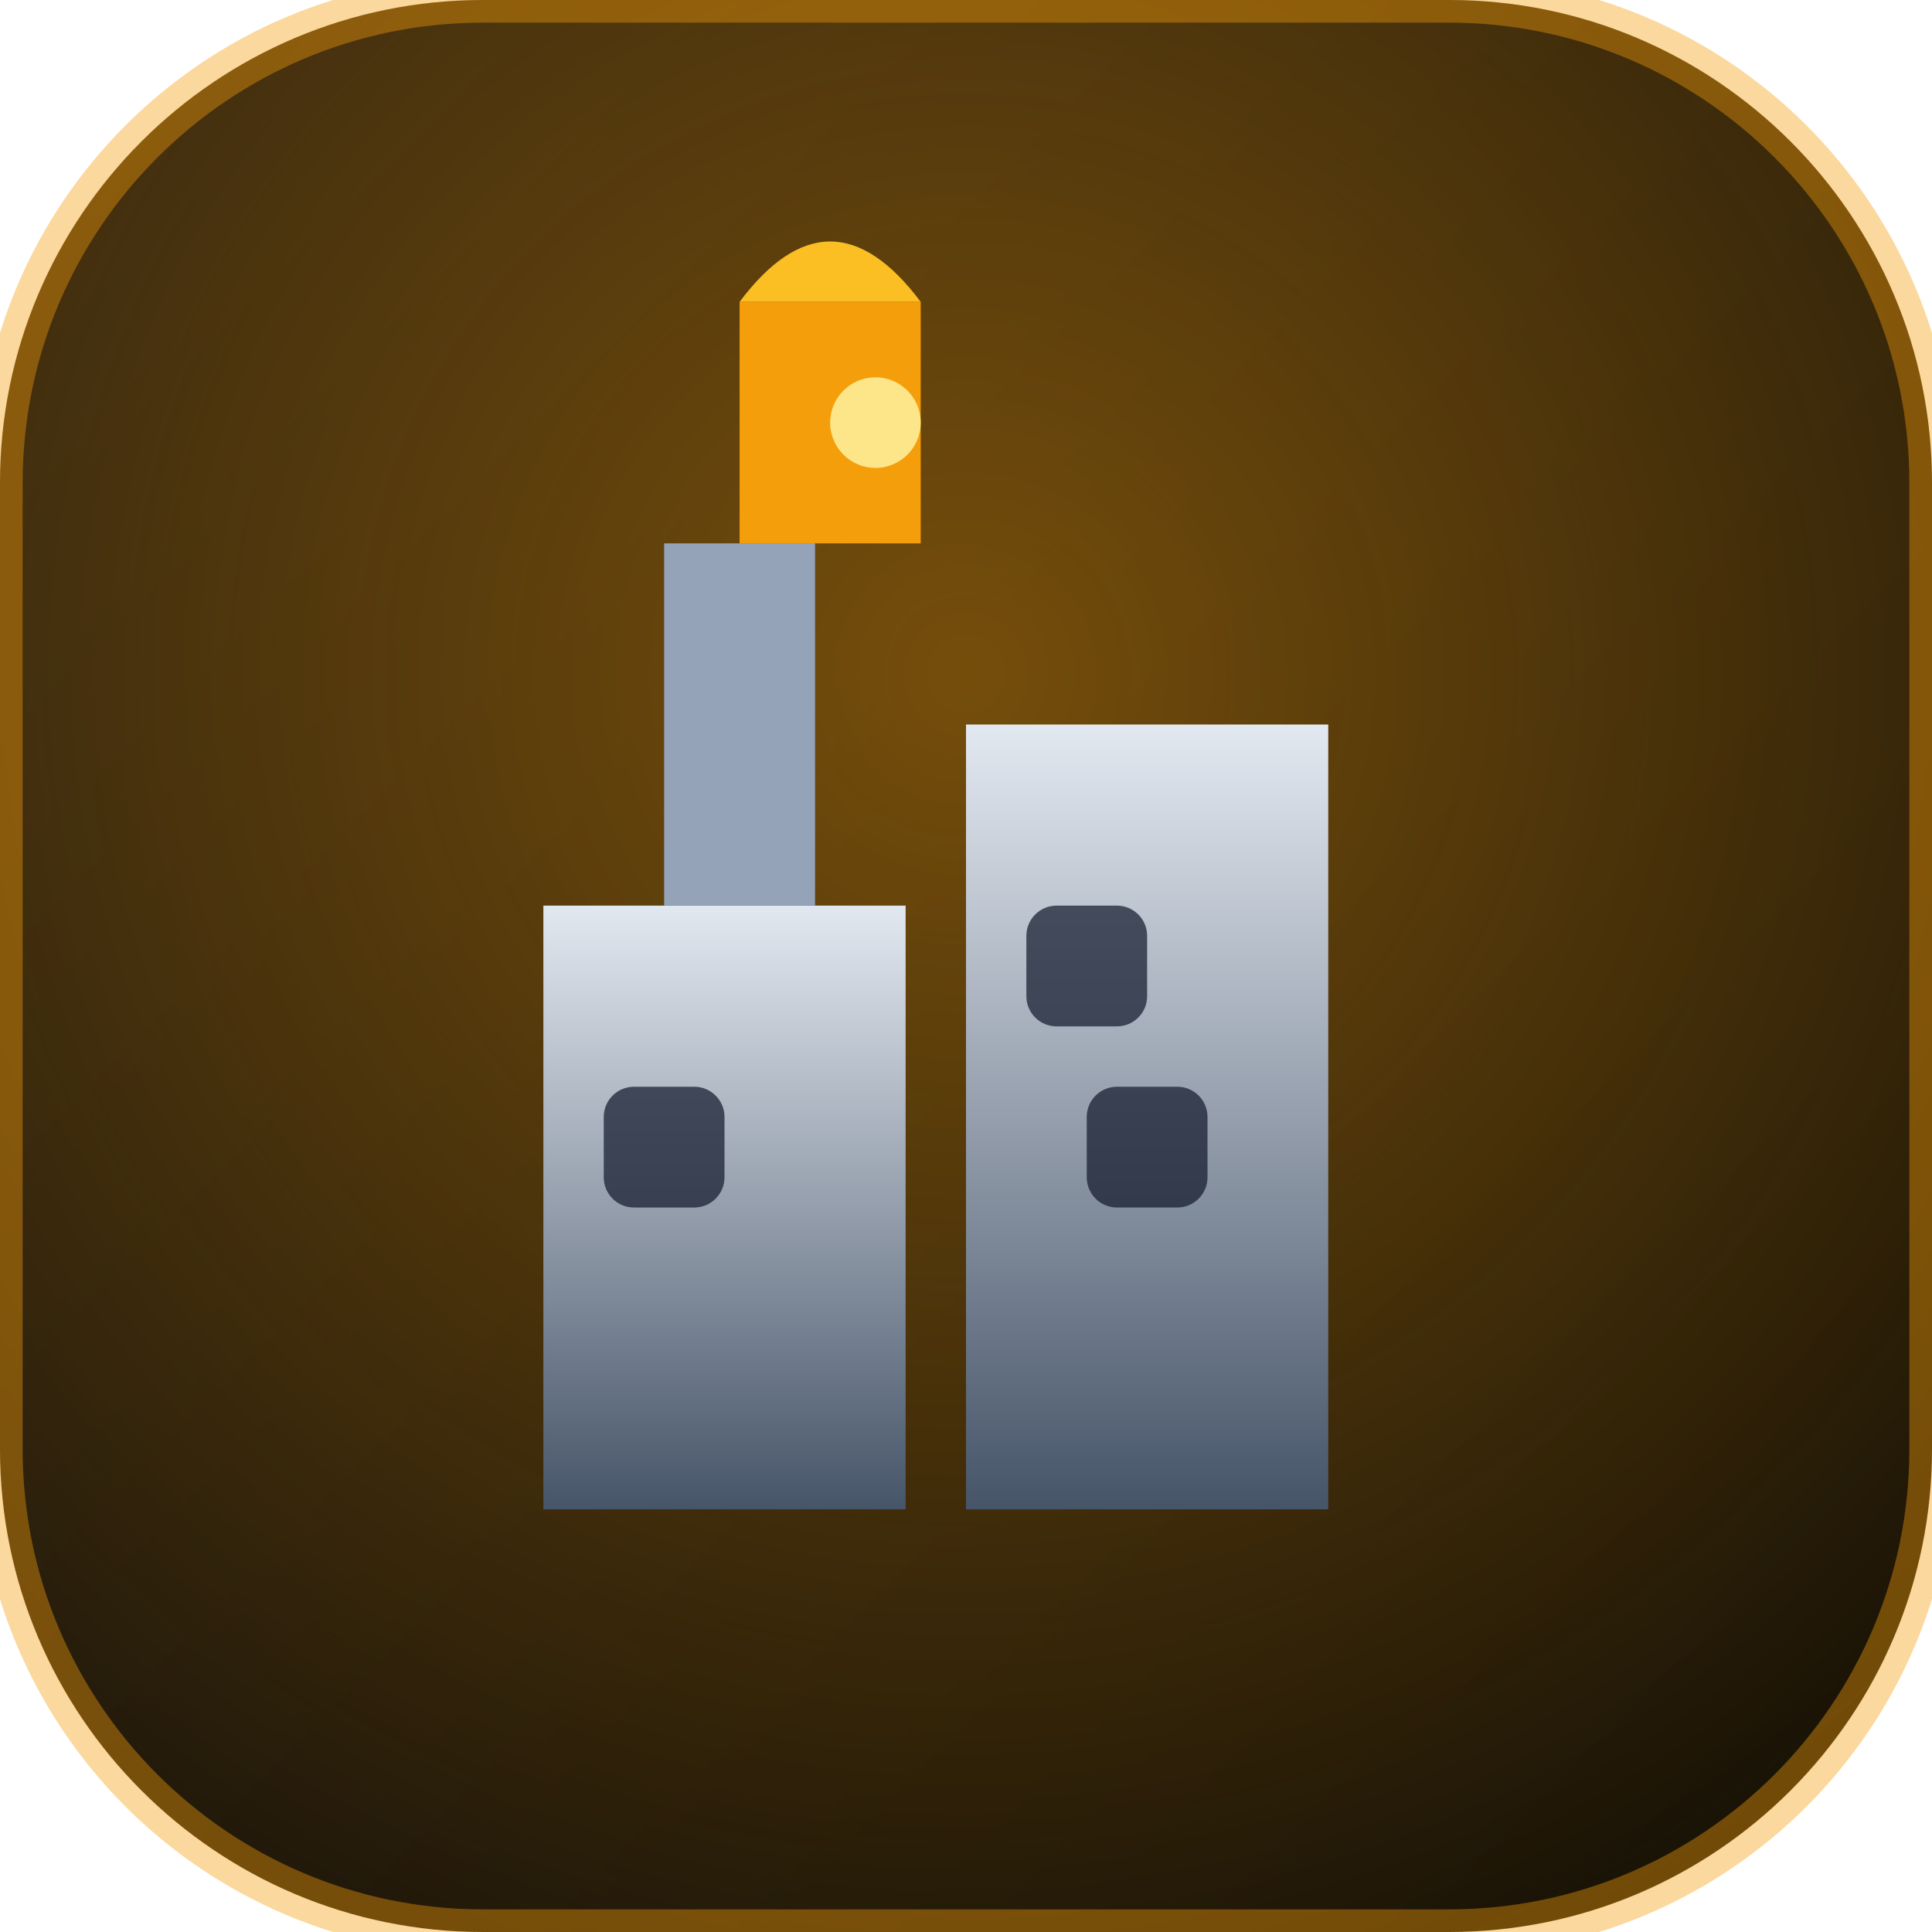
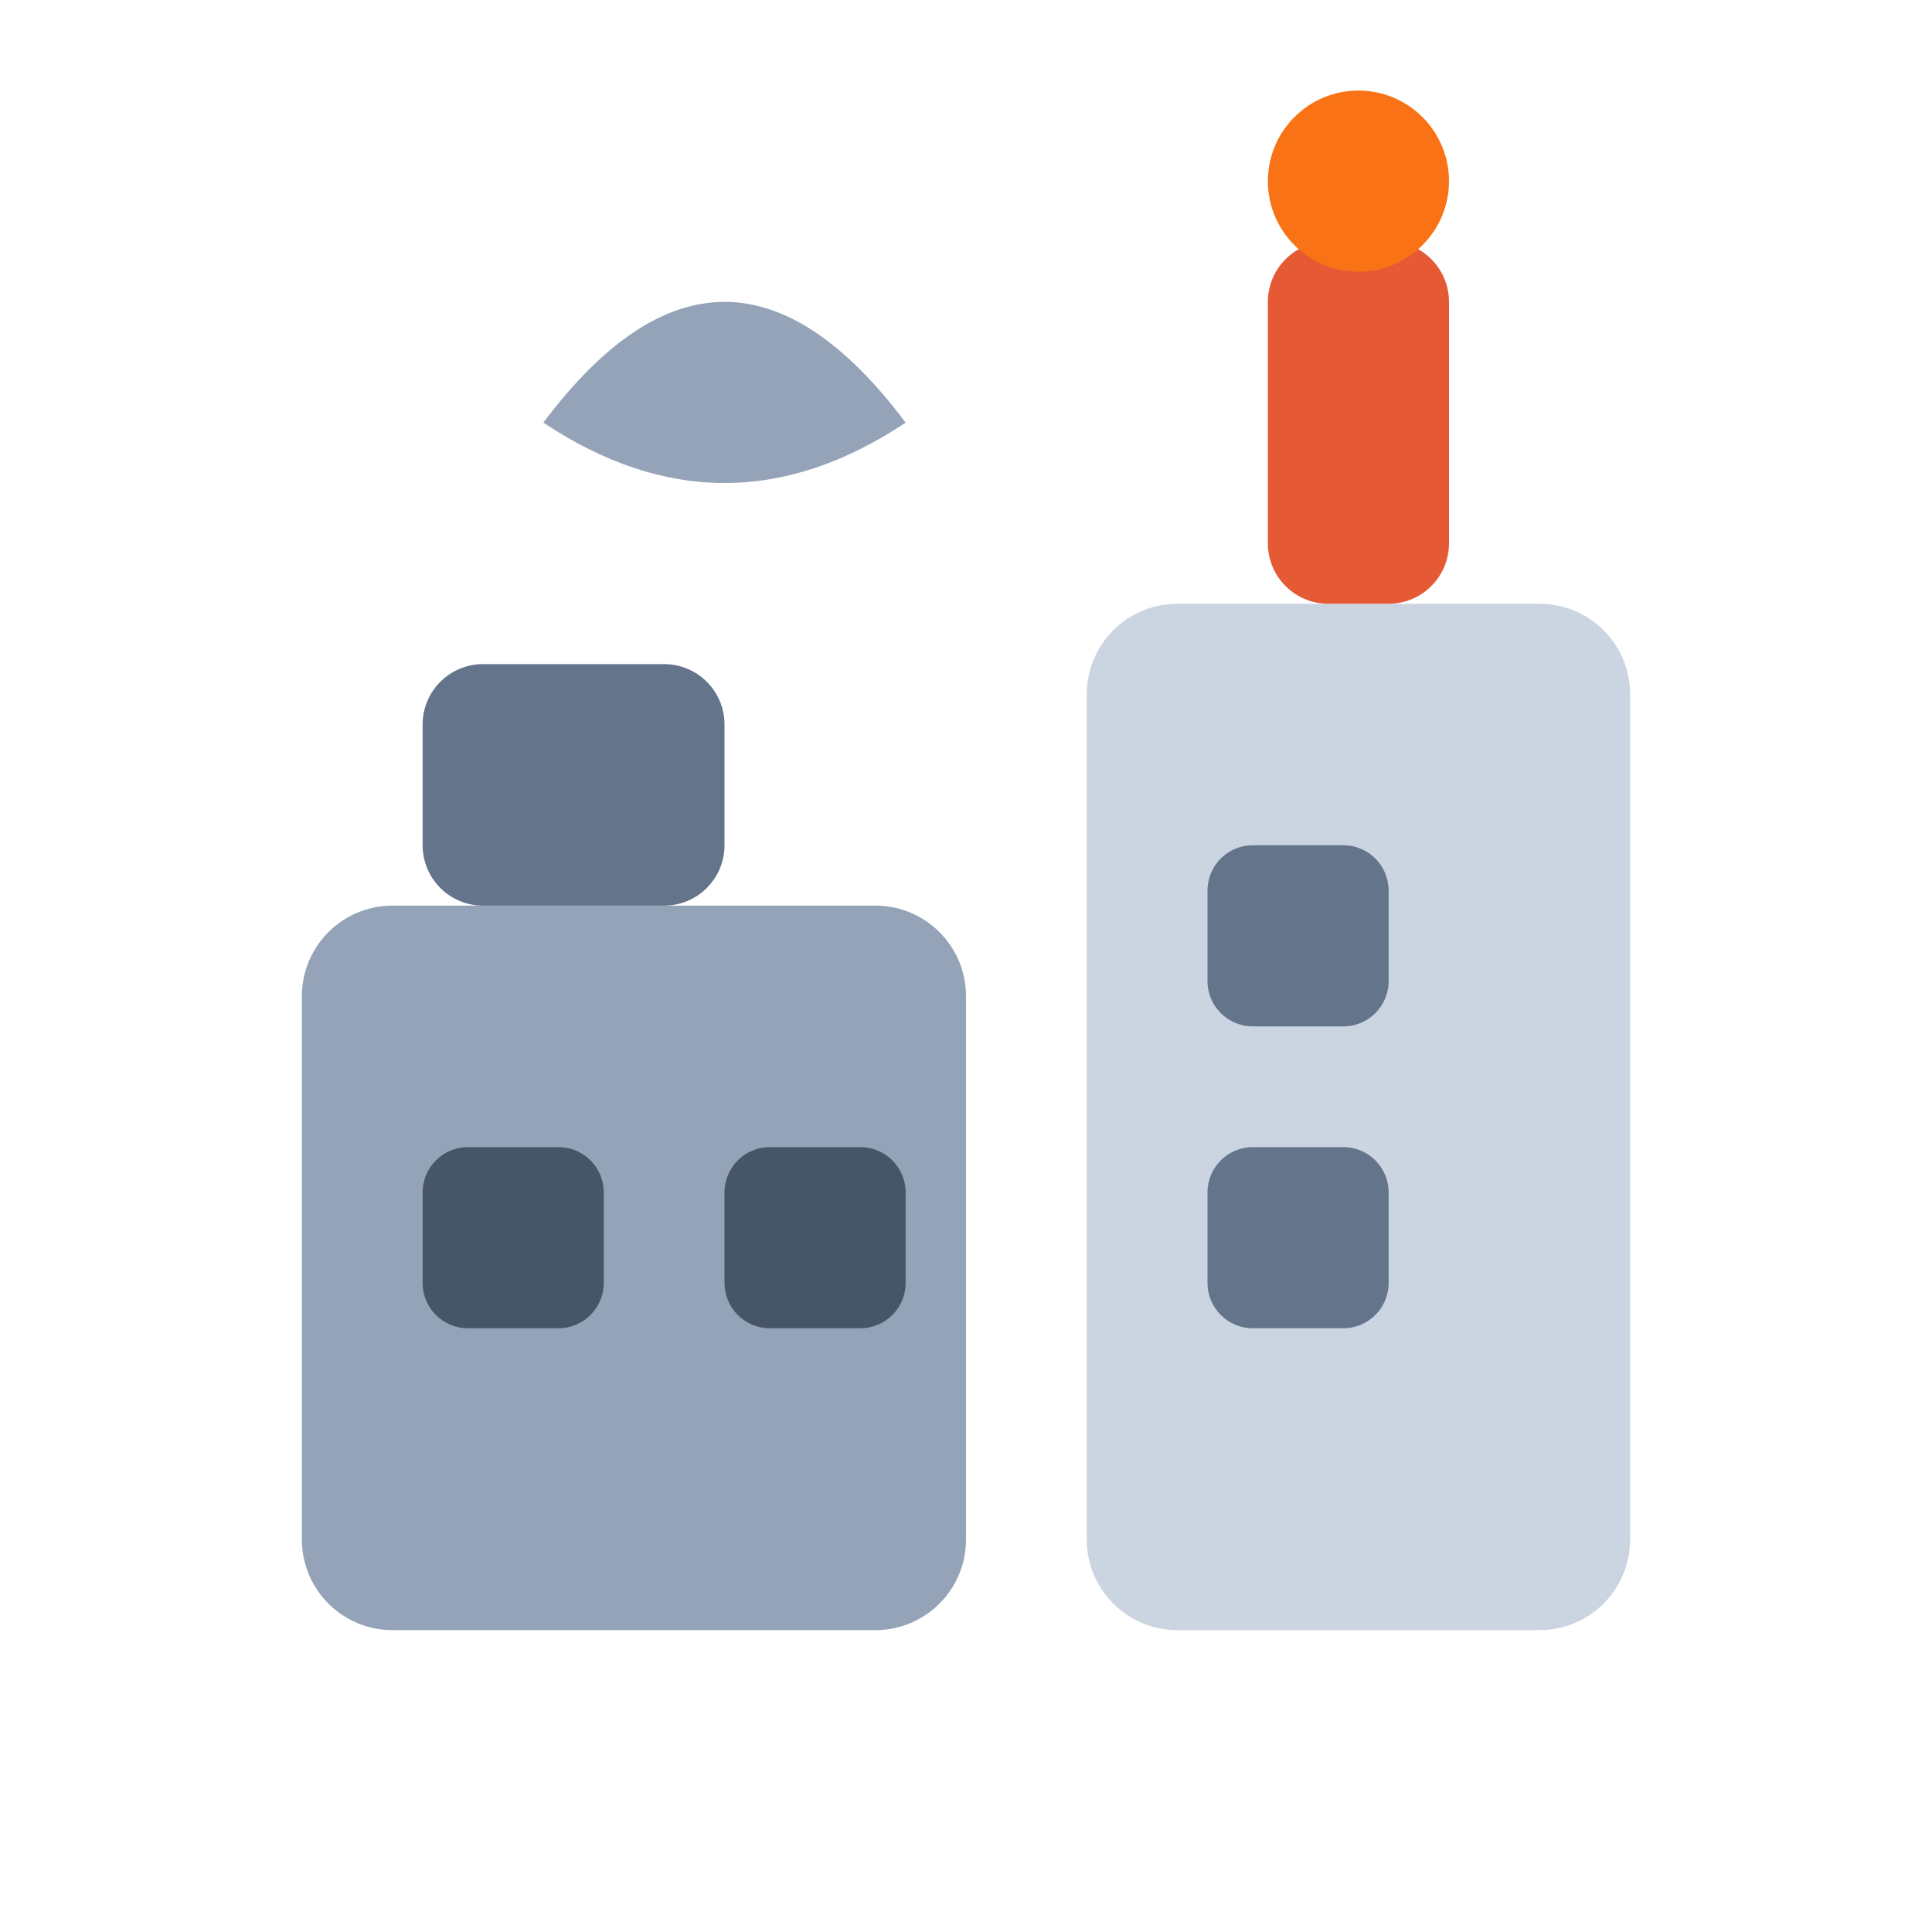
<svg xmlns="http://www.w3.org/2000/svg" viewBox="0 0 64 64">
-   <defs>
-     <linearGradient id="pl" x1="0" y1="0" x2="1" y2="1">
-       <stop offset="0%" stop-color="#2a2010" />
-       <stop offset="100%" stop-color="#120e05" />
-     </linearGradient>
-     <radialGradient id="gl" cx="50%" cy="35%" r="75%">
-       <stop offset="0%" stop-color="#f59e0b" stop-opacity="0.4" />
-       <stop offset="100%" stop-color="#f59e0b" stop-opacity="0" />
-     </radialGradient>
-     <linearGradient id="fac" x1="0" y1="0" x2="0" y2="1">
-       <stop offset="0%" stop-color="#e2e8f0" />
-       <stop offset="100%" stop-color="#475569" />
-     </linearGradient>
-   </defs>
-   <rect width="64" height="64" rx="16" fill="url(#pl)" />
-   <rect width="64" height="64" rx="16" fill="url(#gl)" />
-   <rect width="64" height="64" rx="16" fill="none" stroke="#f59e0b" stroke-opacity="0.4" stroke-width="1.5" />
-   <rect x="18" y="30" width="12" height="20" fill="url(#fac)" />
-   <rect x="32" y="24" width="12" height="26" fill="url(#fac)" />
-   <rect x="22" y="18" width="5" height="12" fill="#94a3b8" />
-   <rect x="24.5" y="10" width="6" height="8" fill="#f59e0b" />
-   <path d="M24.5 10 Q27.5 6 30.5 10 Z" fill="#fbbf24" />
-   <circle cx="29" cy="14" r="1.5" fill="#fde68a" />
-   <rect x="20" y="36" width="4" height="4" rx="1" fill="#0f172a" opacity="0.7" />
-   <rect x="34" y="30" width="4" height="4" rx="1" fill="#0f172a" opacity="0.7" />
-   <rect x="36" y="36" width="4" height="4" rx="1" fill="#0f172a" opacity="0.7" />
+   <rect x="10" y="30" width="22" height="24" rx="3" fill="#94a3b8" />
+   <rect x="36" y="20" width="18" height="34" rx="3" fill="#cbd5e1" />
+   <rect x="14" y="22" width="10" height="8" rx="2" fill="#64748b" />
+   <rect x="14" y="38" width="6" height="6" rx="1.5" fill="#475569" />
+   <rect x="24" y="38" width="6" height="6" rx="1.5" fill="#475569" />
+   <rect x="40" y="28" width="6" height="6" rx="1.5" fill="#64748b" />
+   <rect x="40" y="38" width="6" height="6" rx="1.5" fill="#64748b" />
+   <path d="M18 14 Q24 6 30 14 Q24 18 18 14 Z" fill="#94a3b8" />
+   <rect x="42" y="8" width="6" height="12" rx="2" fill="#e55934" />
+   <circle cx="45" cy="6" r="3" fill="#f97316" />
</svg>
